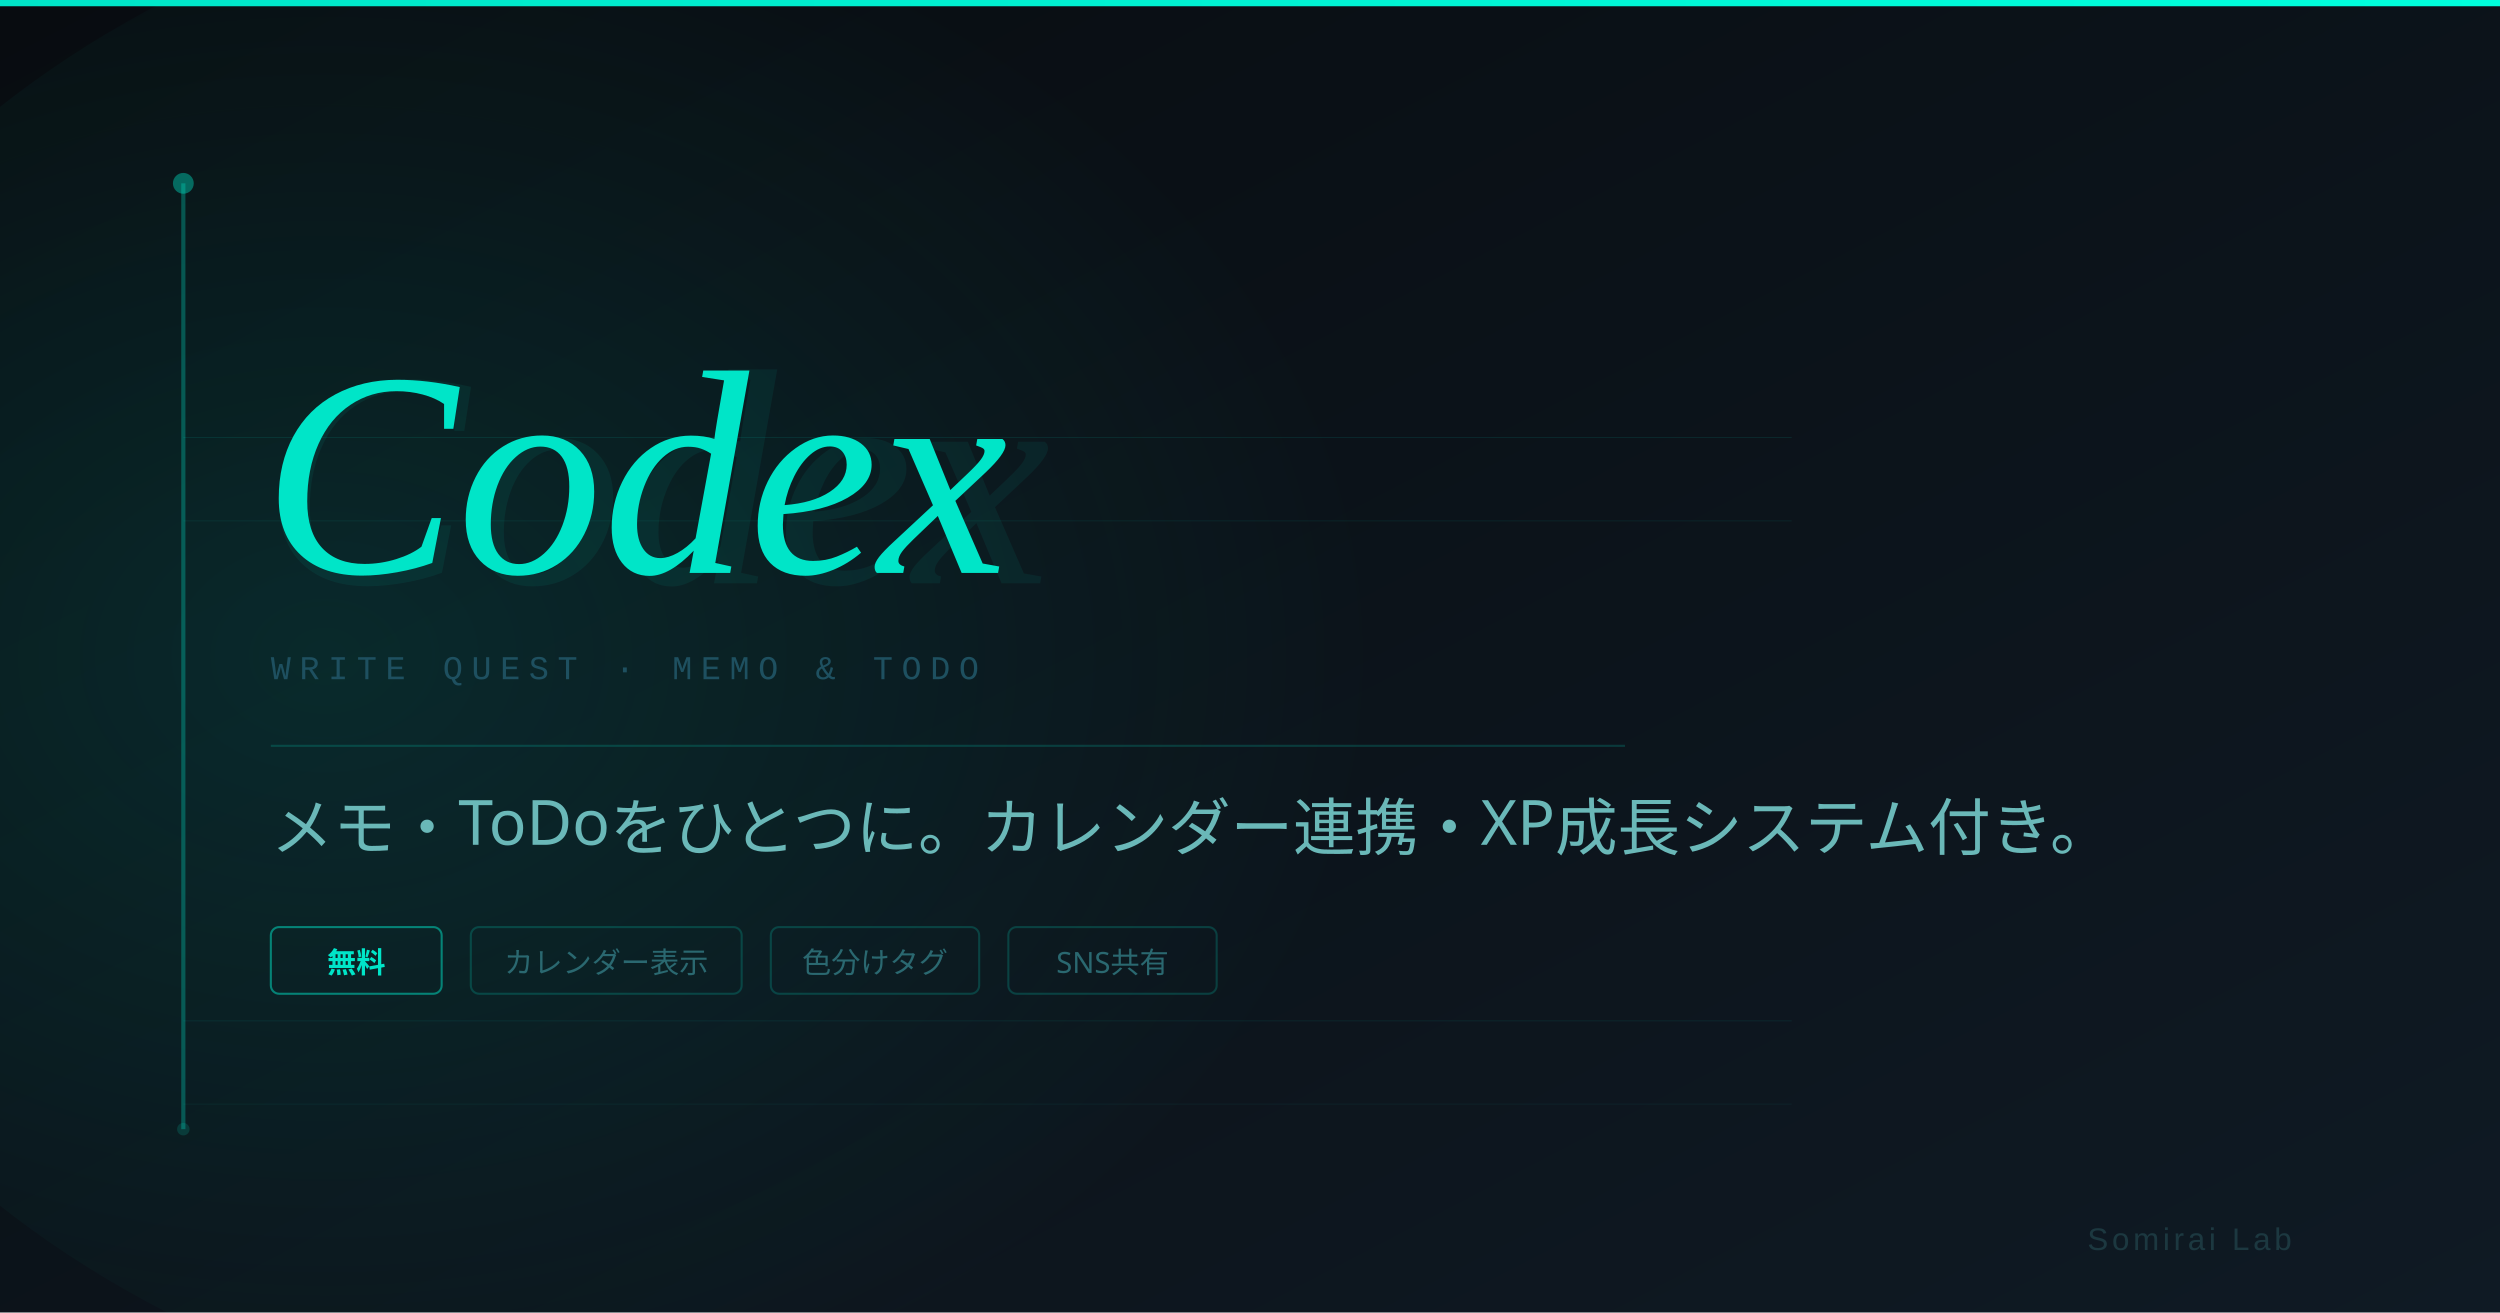
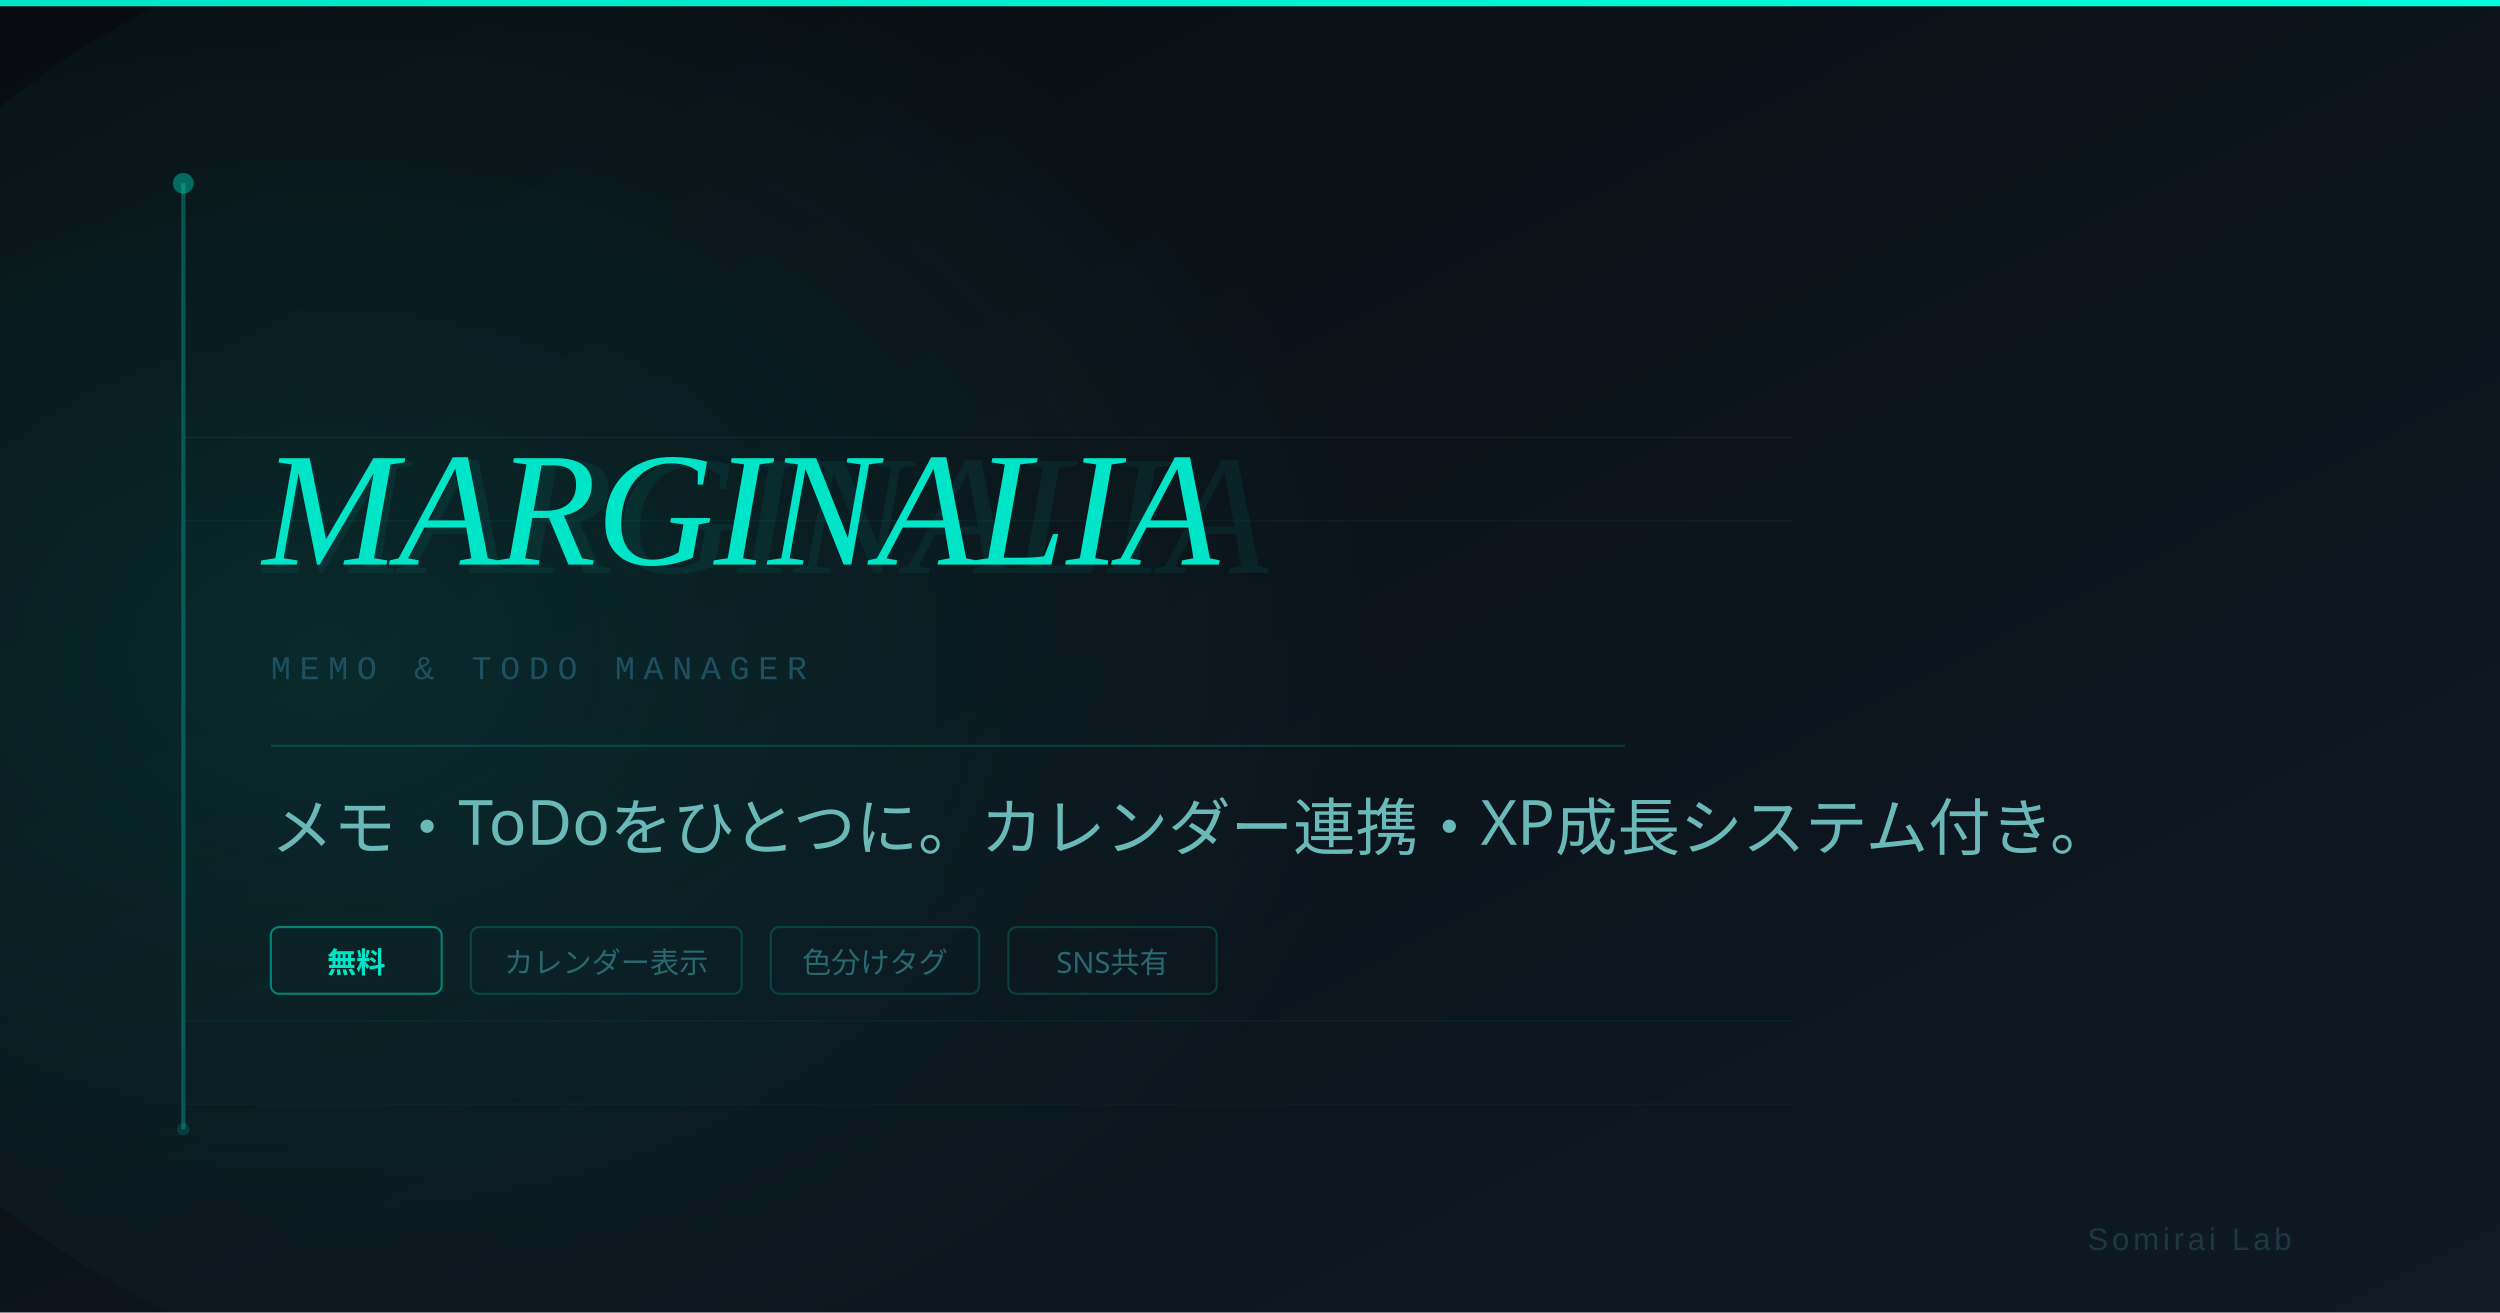
<svg xmlns="http://www.w3.org/2000/svg" viewBox="0 0 1200 630">
  <defs>
    <linearGradient id="bg" x1="0%" y1="0%" x2="100%" y2="100%">
      <stop offset="0%" stop-color="#080c10" />
      <stop offset="100%" stop-color="#0f1a24" />
    </linearGradient>
    <linearGradient id="ag" x1="0%" y1="0%" x2="100%" y2="0%">
      <stop offset="0%" stop-color="#00e5c8" />
      <stop offset="100%" stop-color="#00ffdc" />
    </linearGradient>
    <radialGradient id="glow" cx="30%" cy="50%" r="50%">
      <stop offset="0%" stop-color="#00e5c8" stop-opacity="0.12" />
      <stop offset="100%" stop-color="#00e5c8" stop-opacity="0" />
    </radialGradient>
  </defs>
  <rect width="1200" height="630" fill="url(#bg)" />
  <ellipse cx="360" cy="315" rx="500" ry="380" fill="url(#glow)" />
  <rect x="0" y="0" width="1200" height="3" fill="url(#ag)" />
  <line x1="88" y1="210" x2="860" y2="210" stroke="#00e5c8" stroke-width="0.5" stroke-opacity="0.1" />
  <line x1="88" y1="250" x2="860" y2="250" stroke="#00e5c8" stroke-width="0.5" stroke-opacity="0.07" />
  <line x1="88" y1="490" x2="860" y2="490" stroke="#00e5c8" stroke-width="0.5" stroke-opacity="0.08" />
  <line x1="88" y1="530" x2="860" y2="530" stroke="#00e5c8" stroke-width="0.5" stroke-opacity="0.05" />
  <line x1="88" y1="88" x2="88" y2="542" stroke="#00e5c8" stroke-width="2" stroke-opacity="0.3" />
  <circle cx="88" cy="88" r="5" fill="#00e5c8" opacity="0.4" />
  <circle cx="88" cy="542" r="3" fill="#00e5c8" opacity="0.15" />
-   <text x="126" y="280" font-family="Georgia,'Times New Roman',serif" font-style="italic" font-size="148" fill="#00e5c8" opacity="0.07">Codex</text>
-   <text x="126" y="275" font-family="Georgia,'Times New Roman',serif" font-style="italic" font-size="140" fill="#00e5c8">Codex</text>
-   <text x="130" y="326" font-family="'Courier New',monospace" font-size="16" fill="#1e5060" letter-spacing="0.26em">WRITE QUEST · MEMO &amp; TODO</text>
+   <text x="126" y="275" font-family="Georgia,'Times New Roman',serif" font-style="italic" font-size="82" fill="#00e5c8" opacity="0.07">MARGINALIA</text>
+   <text x="126" y="271" font-family="Georgia,'Times New Roman',serif" font-style="italic" font-size="78" fill="#00e5c8">MARGINALIA</text>
+   <text x="130" y="326" font-family="'Courier New',monospace" font-size="16" fill="#1e5060" letter-spacing="0.26em">MEMO &amp; TODO MANAGER</text>
  <line x1="130" y1="358" x2="780" y2="358" stroke="#00e5c8" stroke-width="1" stroke-opacity="0.18" />
  <text x="130" y="408" font-family="'Hiragino Sans','Noto Sans JP',sans-serif" font-size="30" fill="#6ab8b8">メモ・ToDoをひとつに。カレンダー連携・XP成長システム付き。</text>
  <rect x="130" y="445" width="82" height="32" rx="4" fill="none" stroke="#00e5c8" stroke-width="1" stroke-opacity="0.5" />
  <text x="171" y="467" text-anchor="middle" font-family="sans-serif" font-size="14" fill="#00e5c8" font-weight="600">無料</text>
  <rect x="226" y="445" width="130" height="32" rx="4" fill="none" stroke="#00e5c8" stroke-width="1" stroke-opacity="0.2" />
  <text x="291" y="467" text-anchor="middle" font-family="sans-serif" font-size="14" fill="#2a6870">カレンダー表示</text>
  <rect x="370" y="445" width="100" height="32" rx="4" fill="none" stroke="#00e5c8" stroke-width="1" stroke-opacity="0.2" />
  <text x="420" y="467" text-anchor="middle" font-family="sans-serif" font-size="14" fill="#2a6870">色分けタグ</text>
  <rect x="484" y="445" width="100" height="32" rx="4" fill="none" stroke="#00e5c8" stroke-width="1" stroke-opacity="0.2" />
  <text x="534" y="467" text-anchor="middle" font-family="sans-serif" font-size="14" fill="#2a6870">SNS共有</text>
  <text x="1100" y="600" text-anchor="end" font-family="'Helvetica Neue','Arial',sans-serif" font-size="15" fill="#1c3840" letter-spacing="0.12em">Somirai Lab</text>
</svg>
